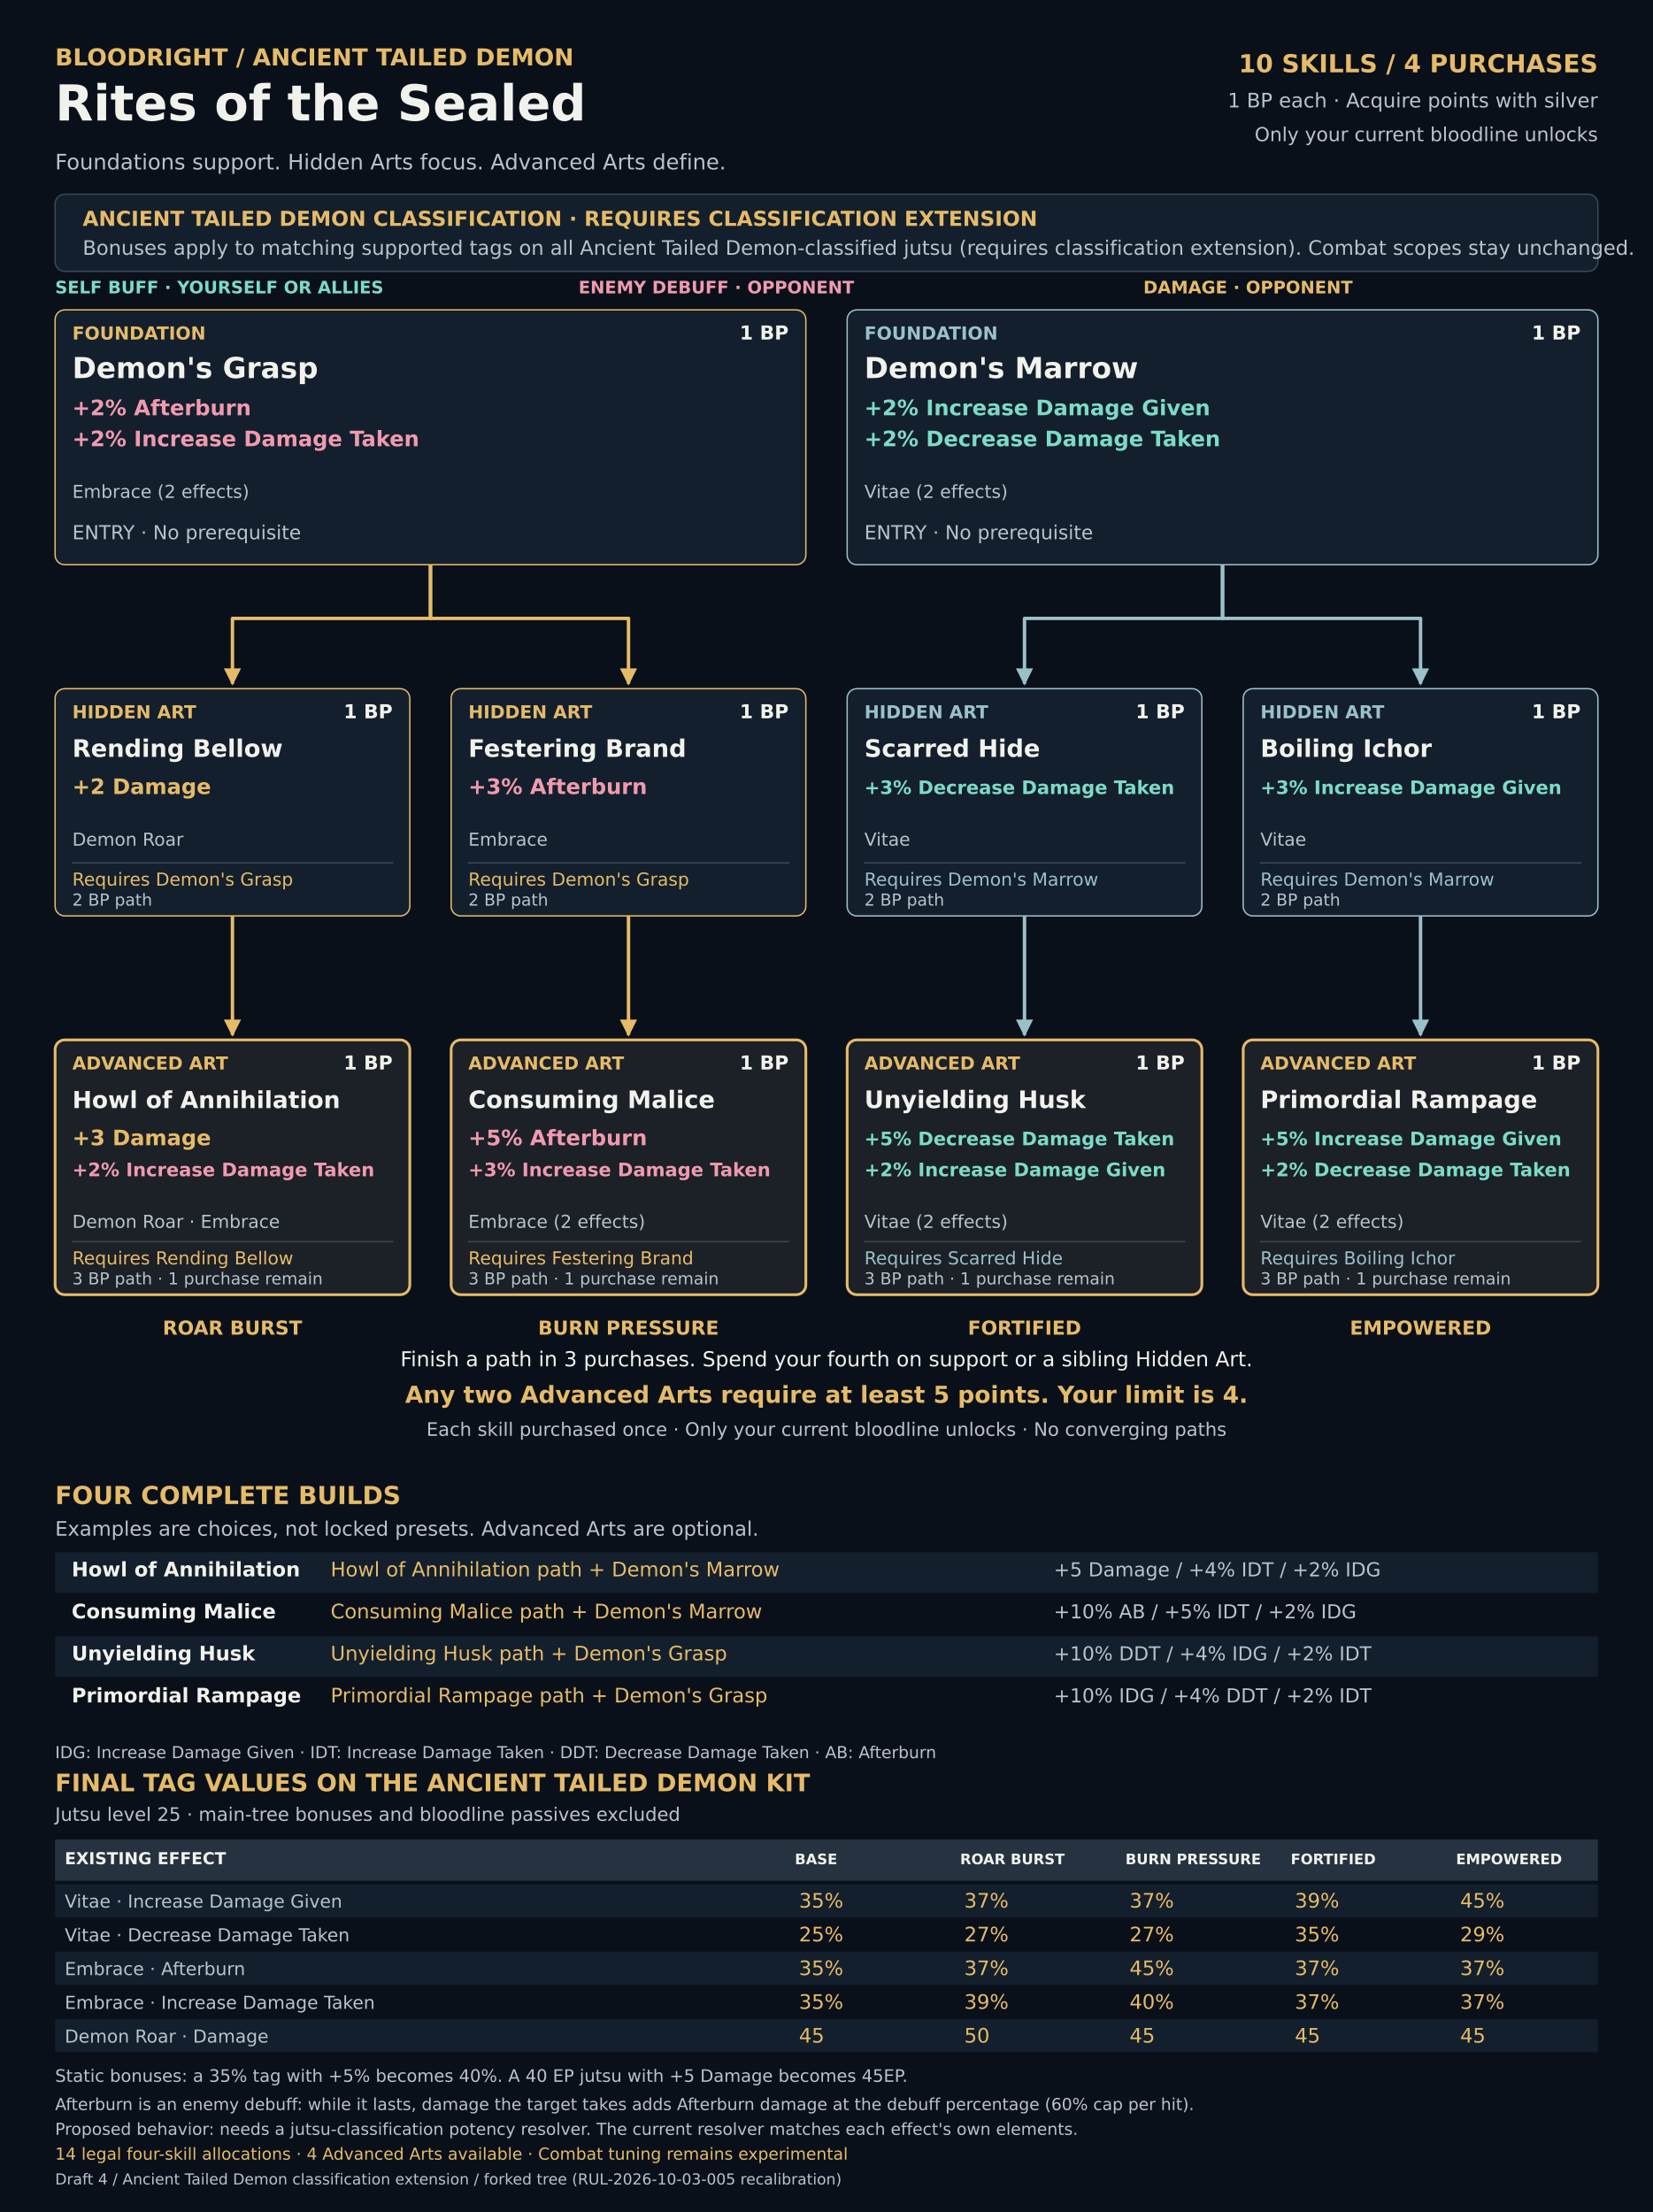
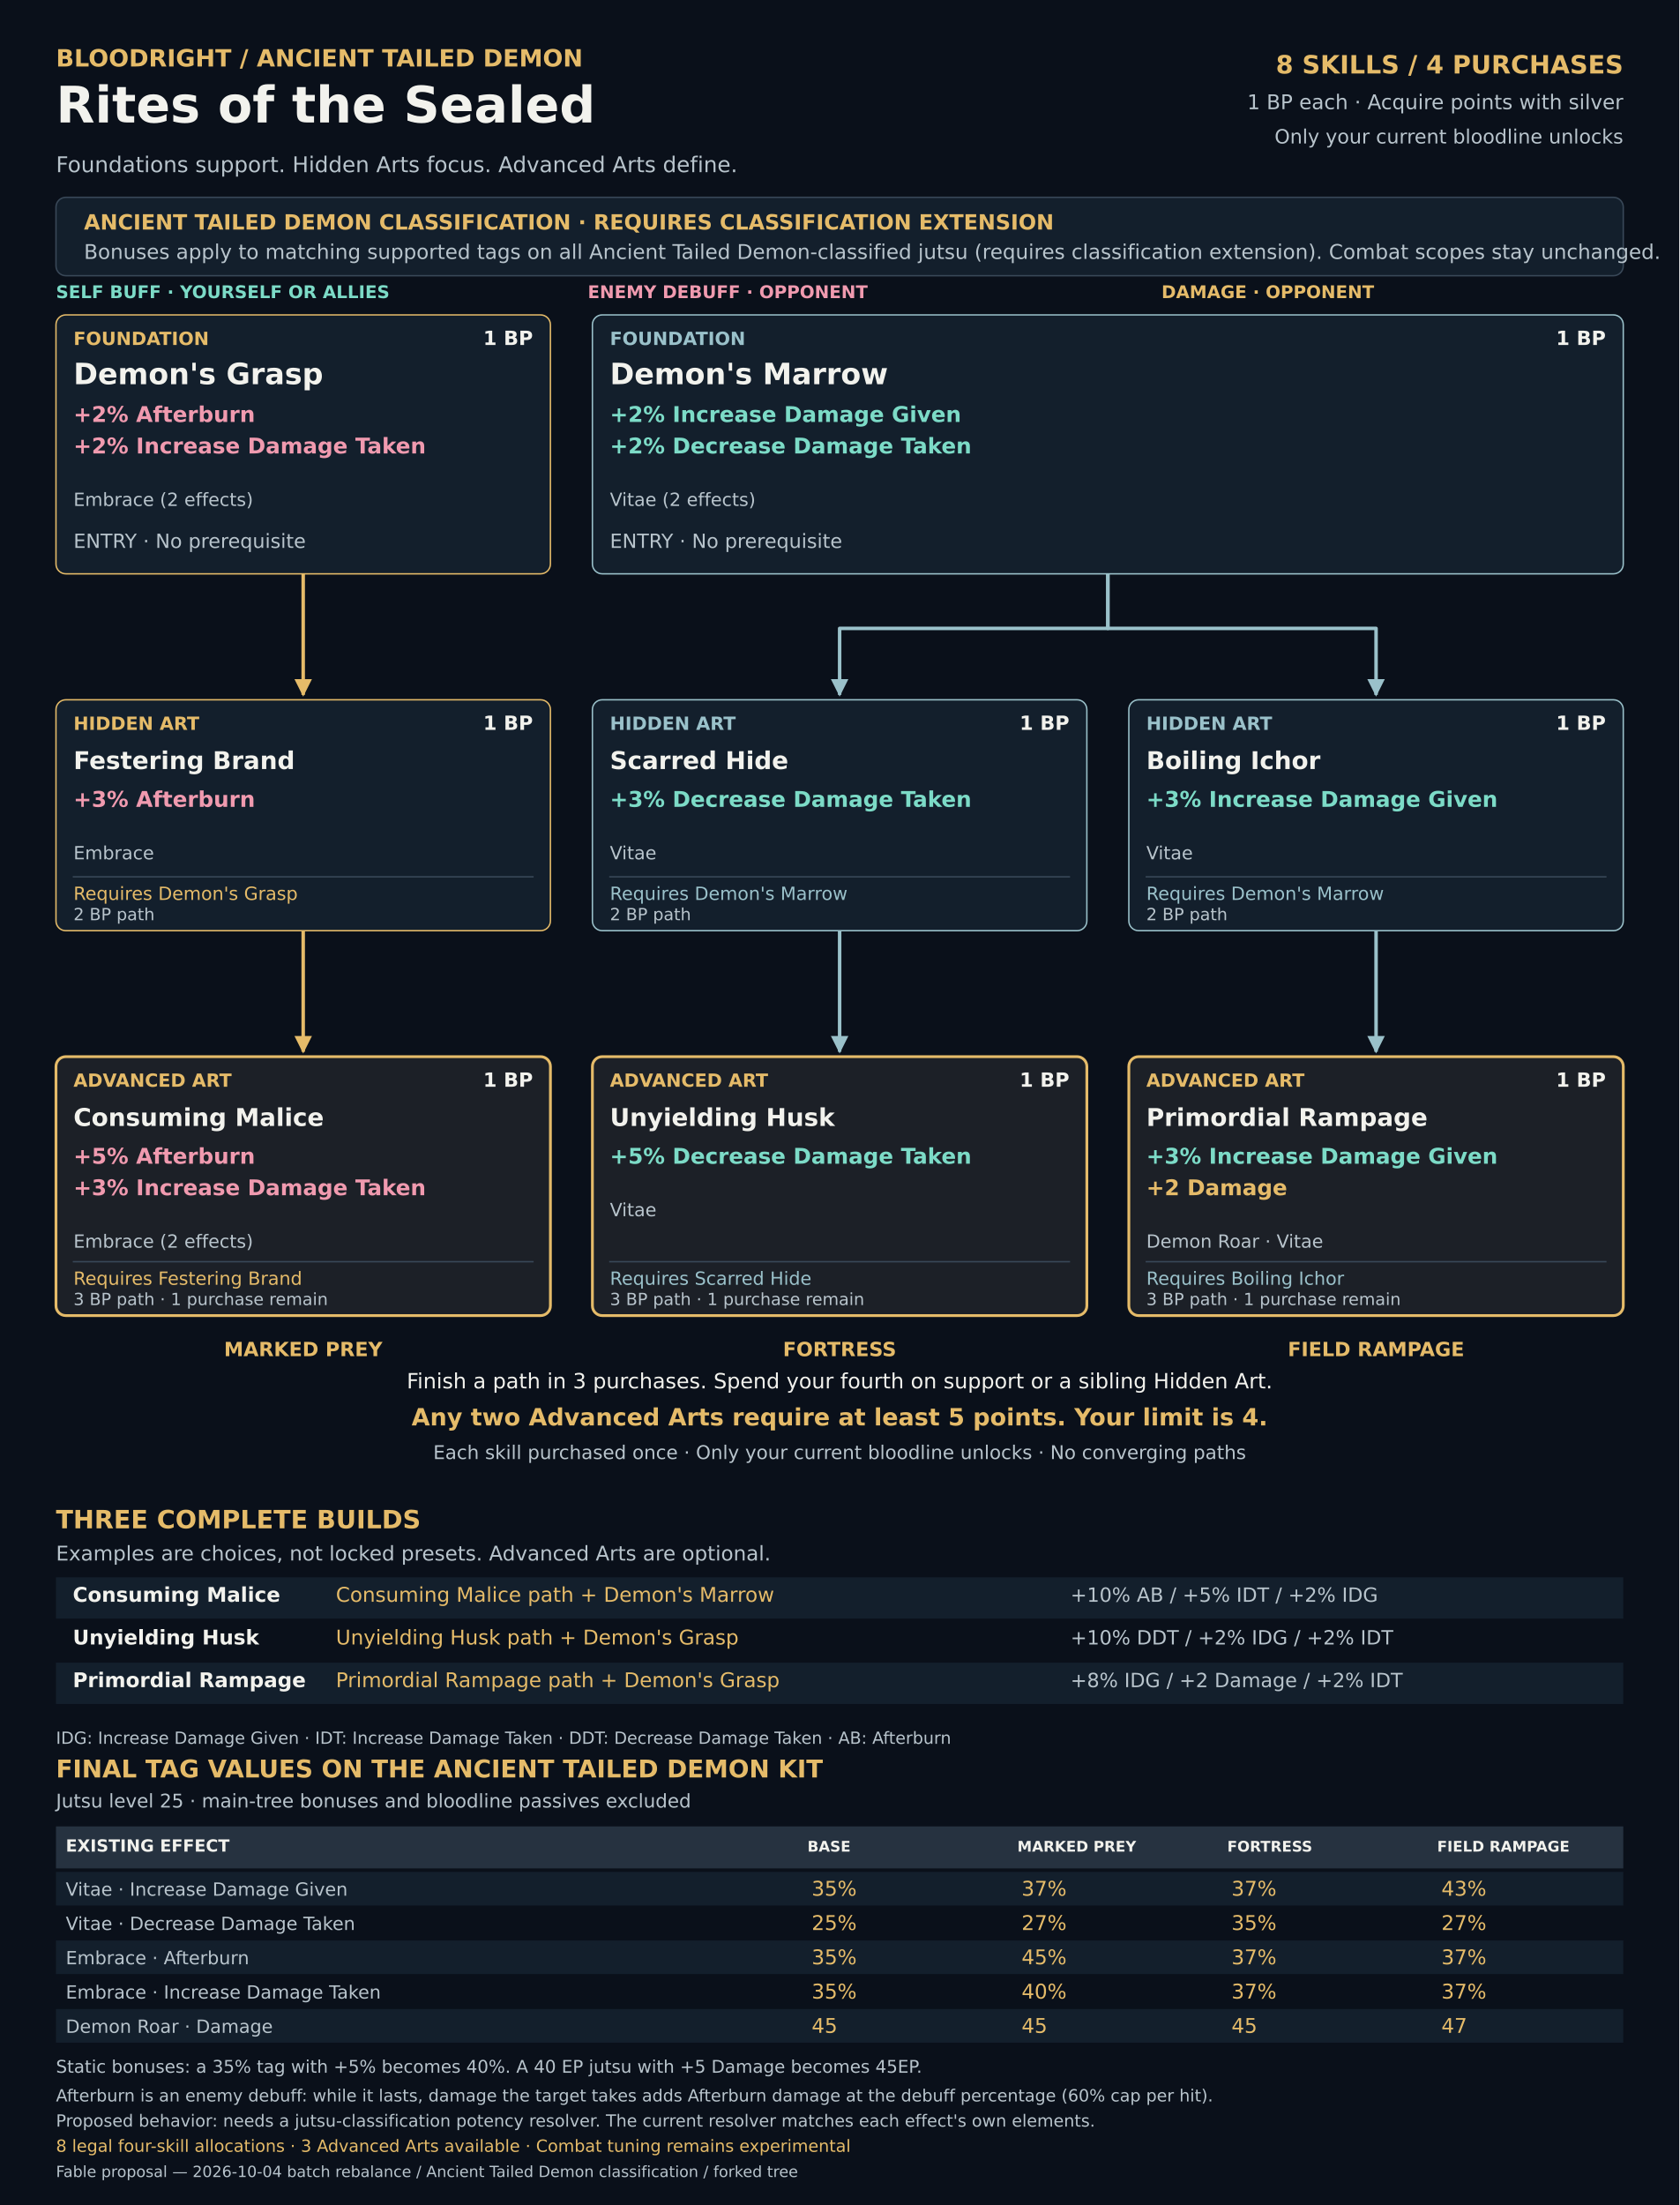
- <svg xmlns="http://www.w3.org/2000/svg" width="2400" height="3212" viewBox="0 0 2400 3212" role="img" aria-labelledby="title desc">
+ <svg xmlns="http://www.w3.org/2000/svg" width="2400" height="3151" viewBox="0 0 2400 3151" role="img" aria-labelledby="title desc">
  <defs>
    <marker id="arrow-0" viewBox="0 0 10 10" refX="9" refY="5" markerWidth="5" markerHeight="5" orient="auto">
      <path d="M0 0L10 5L0 10Z" fill="#e5bb69" />
    </marker>
    <marker id="arrow-1" viewBox="0 0 10 10" refX="9" refY="5" markerWidth="5" markerHeight="5" orient="auto">
      <path d="M0 0L10 5L0 10Z" fill="#9ac1ca" />
    </marker>
    <marker id="arrow-2" viewBox="0 0 10 10" refX="9" refY="5" markerWidth="5" markerHeight="5" orient="auto">
      <path d="M0 0L10 5L0 10Z" fill="#b8d98d" />
    </marker>
    <marker id="arrow-3" viewBox="0 0 10 10" refX="9" refY="5" markerWidth="5" markerHeight="5" orient="auto">
      <path d="M0 0L10 5L0 10Z" fill="#d9a6e0" />
    </marker>
  </defs>
  <g font-family="DejaVu Sans, sans-serif">
-     <rect x="0" y="0" width="2400" height="3212" rx="0" fill="#0a101a" />
+     <rect x="0" y="0" width="2400" height="3151" rx="0" fill="#0a101a" />
    <text x="80" y="95" font-size="34" font-weight="700" fill="#e5bb69" text-anchor="start">BLOODRIGHT / ANCIENT TAILED DEMON</text>
    <text x="80" y="175" font-size="72" font-weight="700" fill="#f2f2ed" text-anchor="start">Rites of the Sealed</text>
    <text x="80" y="246" font-size="31" font-weight="400" fill="#b8c4cc" text-anchor="start">Foundations support. Hidden Arts focus. Advanced Arts define.</text>
-     <text x="2320" y="105" font-size="36" font-weight="700" fill="#e5bb69" text-anchor="end">10 SKILLS  /  4 PURCHASES</text>
+     <text x="2320" y="105" font-size="36" font-weight="700" fill="#e5bb69" text-anchor="end">8 SKILLS  /  4 PURCHASES</text>
    <text x="2320" y="156" font-size="29" font-weight="400" fill="#b8c4cc" text-anchor="end">1 BP each · Acquire points with silver</text>
    <text x="2320" y="205" font-size="28" font-weight="400" fill="#b8c4cc" text-anchor="end">Only your current bloodline unlocks</text>
    <rect x="80" y="282" width="2240" height="112" rx="14" fill="#131f2c" stroke="#394858" stroke-width="2" />
    <text x="120" y="328" font-size="30" font-weight="700" fill="#e5bb69" text-anchor="start">ANCIENT TAILED DEMON CLASSIFICATION · REQUIRES CLASSIFICATION EXTENSION</text>
    <text x="120" y="370" font-size="29" font-weight="400" fill="#b8c4cc" text-anchor="start">Bonuses apply to matching supported tags on all Ancient Tailed Demon-classified jutsu (requires classification extension). Combat scopes stay unchanged.</text>
    <text x="80" y="426" font-size="25" font-weight="700" fill="#7cdbc7" text-anchor="start">SELF BUFF · YOURSELF OR ALLIES</text>
    <text x="840" y="426" font-size="25" font-weight="700" fill="#f09aaf" text-anchor="start">ENEMY DEBUFF · OPPONENT</text>
    <text x="1660" y="426" font-size="25" font-weight="700" fill="#e5bb69" text-anchor="start">DAMAGE · OPPONENT</text>
-     <path id="edge-02-03" data-from="02" data-to="03" d="M337.5 1330 V1503" fill="none" stroke="#e5bb69" stroke-width="5" stroke-linejoin="round" marker-end="url(#arrow-0)" />
-     <path id="edge-04-05" data-from="04" data-to="05" d="M912.5 1330 V1503" fill="none" stroke="#e5bb69" stroke-width="5" stroke-linejoin="round" marker-end="url(#arrow-0)" />
-     <path id="edge-01-02" data-from="01" data-to="02" d="M625 820 V898 H337.5 V993" fill="none" stroke="#e5bb69" stroke-width="5" stroke-linejoin="round" marker-end="url(#arrow-0)" />
-     <path id="edge-01-04" data-from="01" data-to="04" d="M625 820 V898 H912.5 V993" fill="none" stroke="#e5bb69" stroke-width="5" stroke-linejoin="round" marker-end="url(#arrow-0)" />
-     <path id="edge-07-08" data-from="07" data-to="08" d="M1487.5 1330 V1503" fill="none" stroke="#9ac1ca" stroke-width="5" stroke-linejoin="round" marker-end="url(#arrow-1)" />
-     <path id="edge-09-10" data-from="09" data-to="10" d="M2062.5 1330 V1503" fill="none" stroke="#9ac1ca" stroke-width="5" stroke-linejoin="round" marker-end="url(#arrow-1)" />
-     <path id="edge-06-07" data-from="06" data-to="07" d="M1775 820 V898 H1487.5 V993" fill="none" stroke="#9ac1ca" stroke-width="5" stroke-linejoin="round" marker-end="url(#arrow-1)" />
-     <path id="edge-06-09" data-from="06" data-to="09" d="M1775 820 V898 H2062.5 V993" fill="none" stroke="#9ac1ca" stroke-width="5" stroke-linejoin="round" marker-end="url(#arrow-1)" />
+     <path id="edge-04-05" data-from="04" data-to="05" d="M433.333 1330 V1503" fill="none" stroke="#e5bb69" stroke-width="5" stroke-linejoin="round" marker-end="url(#arrow-0)" />
+     <path id="edge-01-04" data-from="01" data-to="04" d="M433.333 820 V993" fill="none" stroke="#e5bb69" stroke-width="5" stroke-linejoin="round" marker-end="url(#arrow-0)" />
+     <path id="edge-07-08" data-from="07" data-to="08" d="M1200 1330 V1503" fill="none" stroke="#9ac1ca" stroke-width="5" stroke-linejoin="round" marker-end="url(#arrow-1)" />
+     <path id="edge-09-10" data-from="09" data-to="10" d="M1966.67 1330 V1503" fill="none" stroke="#9ac1ca" stroke-width="5" stroke-linejoin="round" marker-end="url(#arrow-1)" />
+     <path id="edge-06-07" data-from="06" data-to="07" d="M1583.33 820 V898 H1200 V993" fill="none" stroke="#9ac1ca" stroke-width="5" stroke-linejoin="round" marker-end="url(#arrow-1)" />
+     <path id="edge-06-09" data-from="06" data-to="09" d="M1583.33 820 V898 H1966.67 V993" fill="none" stroke="#9ac1ca" stroke-width="5" stroke-linejoin="round" marker-end="url(#arrow-1)" />
    <g id="node-01" data-cost="1" data-prerequisites="" data-potency-classification="Ancient Tailed Demon">
-       <rect x="80" y="450" width="1090" height="370" rx="14" fill="#131f2c" stroke="#e5bb69" stroke-width="2" />
+       <rect x="80" y="450" width="706.667" height="370" rx="14" fill="#131f2c" stroke="#e5bb69" stroke-width="2" />
      <text x="105.0" y="493" font-size="26" font-weight="700" fill="#e5bb69" text-anchor="start">FOUNDATION</text>
-       <text x="1145.0" y="493" font-size="28" font-weight="700" fill="#f2f2ed" text-anchor="end">1 BP</text>
+       <text x="761.667" y="493" font-size="28" font-weight="700" fill="#f2f2ed" text-anchor="end">1 BP</text>
      <text x="105.0" y="549" font-size="42" font-weight="700" fill="#f2f2ed" text-anchor="start">Demon's Grasp</text>
      <text x="105.0" y="603" font-size="31" font-weight="700" fill="#f09aaf" text-anchor="start">+2% Afterburn</text>
      <text x="105.0" y="648" font-size="31" font-weight="700" fill="#f09aaf" text-anchor="start">+2% Increase Damage Taken</text>
      <text x="105.0" y="723" font-size="26" font-weight="400" fill="#b8c4cc" text-anchor="start">Embrace (2 effects)</text>
      <text x="105.0" y="783" font-size="28" font-weight="400" fill="#b8c4cc" text-anchor="start">ENTRY · No prerequisite</text>
    </g>
    <g id="node-06" data-cost="1" data-prerequisites="" data-potency-classification="Ancient Tailed Demon">
-       <rect x="1230" y="450" width="1090" height="370" rx="14" fill="#131f2c" stroke="#9ac1ca" stroke-width="2" />
-       <text x="1255.0" y="493" font-size="26" font-weight="700" fill="#9ac1ca" text-anchor="start">FOUNDATION</text>
+       <rect x="846.667" y="450" width="1473.33" height="370" rx="14" fill="#131f2c" stroke="#9ac1ca" stroke-width="2" />
+       <text x="871.667" y="493" font-size="26" font-weight="700" fill="#9ac1ca" text-anchor="start">FOUNDATION</text>
      <text x="2295.0" y="493" font-size="28" font-weight="700" fill="#f2f2ed" text-anchor="end">1 BP</text>
-       <text x="1255.0" y="549" font-size="42" font-weight="700" fill="#f2f2ed" text-anchor="start">Demon's Marrow</text>
-       <text x="1255.0" y="603" font-size="31" font-weight="700" fill="#7cdbc7" text-anchor="start">+2% Increase Damage Given</text>
-       <text x="1255.0" y="648" font-size="31" font-weight="700" fill="#7cdbc7" text-anchor="start">+2% Decrease Damage Taken</text>
-       <text x="1255.0" y="723" font-size="26" font-weight="400" fill="#b8c4cc" text-anchor="start">Vitae (2 effects)</text>
-       <text x="1255.0" y="783" font-size="28" font-weight="400" fill="#b8c4cc" text-anchor="start">ENTRY · No prerequisite</text>
+       <text x="871.667" y="549" font-size="42" font-weight="700" fill="#f2f2ed" text-anchor="start">Demon's Marrow</text>
+       <text x="871.667" y="603" font-size="31" font-weight="700" fill="#7cdbc7" text-anchor="start">+2% Increase Damage Given</text>
+       <text x="871.667" y="648" font-size="31" font-weight="700" fill="#7cdbc7" text-anchor="start">+2% Decrease Damage Taken</text>
+       <text x="871.667" y="723" font-size="26" font-weight="400" fill="#b8c4cc" text-anchor="start">Vitae (2 effects)</text>
+       <text x="871.667" y="783" font-size="28" font-weight="400" fill="#b8c4cc" text-anchor="start">ENTRY · No prerequisite</text>
    </g>
-     <g id="node-02" data-cost="1" data-prerequisites="01" data-potency-classification="Ancient Tailed Demon">
-       <rect x="80" y="1000" width="515" height="330" rx="14" fill="#131f2c" stroke="#e5bb69" stroke-width="2" />
+     <g id="node-04" data-cost="1" data-prerequisites="01" data-potency-classification="Ancient Tailed Demon">
+       <rect x="80" y="1000" width="706.667" height="330" rx="14" fill="#131f2c" stroke="#e5bb69" stroke-width="2" />
      <text x="105.0" y="1043" font-size="26" font-weight="700" fill="#e5bb69" text-anchor="start">HIDDEN ART</text>
-       <text x="570.0" y="1043" font-size="28" font-weight="700" fill="#f2f2ed" text-anchor="end">1 BP</text>
-       <text x="105.0" y="1099" font-size="35" font-weight="700" fill="#f2f2ed" text-anchor="start">Rending Bellow</text>
-       <text x="105.0" y="1153" font-size="31" font-weight="700" fill="#e5bb69" text-anchor="start">+2 Damage</text>
-       <text x="105.0" y="1228" font-size="26" font-weight="400" fill="#b8c4cc" text-anchor="start">Demon Roar</text>
-       <path d="M104 1253 L571 1253" fill="none" stroke="#394858" stroke-width="2" />
+       <text x="761.667" y="1043" font-size="28" font-weight="700" fill="#f2f2ed" text-anchor="end">1 BP</text>
+       <text x="105.0" y="1099" font-size="35" font-weight="700" fill="#f2f2ed" text-anchor="start">Festering Brand</text>
+       <text x="105.0" y="1153" font-size="31" font-weight="700" fill="#f09aaf" text-anchor="start">+3% Afterburn</text>
+       <text x="105.0" y="1228" font-size="26" font-weight="400" fill="#b8c4cc" text-anchor="start">Embrace</text>
+       <path d="M104 1253 L762.667 1253" fill="none" stroke="#394858" stroke-width="2" />
      <text x="105.0" y="1286" font-size="26" font-weight="400" fill="#e5bb69" text-anchor="start">Requires Demon's Grasp</text>
      <text x="105.0" y="1315" font-size="24" font-weight="400" fill="#b8c4cc" text-anchor="start">2 BP path</text>
    </g>
-     <g id="node-04" data-cost="1" data-prerequisites="01" data-potency-classification="Ancient Tailed Demon">
-       <rect x="655" y="1000" width="515" height="330" rx="14" fill="#131f2c" stroke="#e5bb69" stroke-width="2" />
-       <text x="680.0" y="1043" font-size="26" font-weight="700" fill="#e5bb69" text-anchor="start">HIDDEN ART</text>
-       <text x="1145.0" y="1043" font-size="28" font-weight="700" fill="#f2f2ed" text-anchor="end">1 BP</text>
-       <text x="680.0" y="1099" font-size="35" font-weight="700" fill="#f2f2ed" text-anchor="start">Festering Brand</text>
-       <text x="680.0" y="1153" font-size="31" font-weight="700" fill="#f09aaf" text-anchor="start">+3% Afterburn</text>
-       <text x="680.0" y="1228" font-size="26" font-weight="400" fill="#b8c4cc" text-anchor="start">Embrace</text>
-       <path d="M679 1253 L1146 1253" fill="none" stroke="#394858" stroke-width="2" />
-       <text x="680.0" y="1286" font-size="26" font-weight="400" fill="#e5bb69" text-anchor="start">Requires Demon's Grasp</text>
-       <text x="680.0" y="1315" font-size="24" font-weight="400" fill="#b8c4cc" text-anchor="start">2 BP path</text>
-     </g>
    <g id="node-07" data-cost="1" data-prerequisites="06" data-potency-classification="Ancient Tailed Demon">
-       <rect x="1230" y="1000" width="515" height="330" rx="14" fill="#131f2c" stroke="#9ac1ca" stroke-width="2" />
-       <text x="1255.0" y="1043" font-size="26" font-weight="700" fill="#9ac1ca" text-anchor="start">HIDDEN ART</text>
-       <text x="1720.0" y="1043" font-size="28" font-weight="700" fill="#f2f2ed" text-anchor="end">1 BP</text>
-       <text x="1255.0" y="1099" font-size="35" font-weight="700" fill="#f2f2ed" text-anchor="start">Scarred Hide</text>
-       <text x="1255.0" y="1153" font-size="27" font-weight="700" fill="#7cdbc7" text-anchor="start">+3% Decrease Damage Taken</text>
-       <text x="1255.0" y="1228" font-size="26" font-weight="400" fill="#b8c4cc" text-anchor="start">Vitae</text>
-       <path d="M1254 1253 L1721 1253" fill="none" stroke="#394858" stroke-width="2" />
-       <text x="1255.0" y="1286" font-size="26" font-weight="400" fill="#9ac1ca" text-anchor="start">Requires Demon's Marrow</text>
-       <text x="1255.0" y="1315" font-size="24" font-weight="400" fill="#b8c4cc" text-anchor="start">2 BP path</text>
+       <rect x="846.667" y="1000" width="706.667" height="330" rx="14" fill="#131f2c" stroke="#9ac1ca" stroke-width="2" />
+       <text x="871.667" y="1043" font-size="26" font-weight="700" fill="#9ac1ca" text-anchor="start">HIDDEN ART</text>
+       <text x="1528.333" y="1043" font-size="28" font-weight="700" fill="#f2f2ed" text-anchor="end">1 BP</text>
+       <text x="871.667" y="1099" font-size="35" font-weight="700" fill="#f2f2ed" text-anchor="start">Scarred Hide</text>
+       <text x="871.667" y="1153" font-size="31" font-weight="700" fill="#7cdbc7" text-anchor="start">+3% Decrease Damage Taken</text>
+       <text x="871.667" y="1228" font-size="26" font-weight="400" fill="#b8c4cc" text-anchor="start">Vitae</text>
+       <path d="M870.667 1253 L1529.33 1253" fill="none" stroke="#394858" stroke-width="2" />
+       <text x="871.667" y="1286" font-size="26" font-weight="400" fill="#9ac1ca" text-anchor="start">Requires Demon's Marrow</text>
+       <text x="871.667" y="1315" font-size="24" font-weight="400" fill="#b8c4cc" text-anchor="start">2 BP path</text>
    </g>
    <g id="node-09" data-cost="1" data-prerequisites="06" data-potency-classification="Ancient Tailed Demon">
-       <rect x="1805" y="1000" width="515" height="330" rx="14" fill="#131f2c" stroke="#9ac1ca" stroke-width="2" />
-       <text x="1830.0" y="1043" font-size="26" font-weight="700" fill="#9ac1ca" text-anchor="start">HIDDEN ART</text>
+       <rect x="1613.33" y="1000" width="706.667" height="330" rx="14" fill="#131f2c" stroke="#9ac1ca" stroke-width="2" />
+       <text x="1638.333" y="1043" font-size="26" font-weight="700" fill="#9ac1ca" text-anchor="start">HIDDEN ART</text>
      <text x="2295.0" y="1043" font-size="28" font-weight="700" fill="#f2f2ed" text-anchor="end">1 BP</text>
-       <text x="1830.0" y="1099" font-size="35" font-weight="700" fill="#f2f2ed" text-anchor="start">Boiling Ichor</text>
-       <text x="1830.0" y="1153" font-size="27" font-weight="700" fill="#7cdbc7" text-anchor="start">+3% Increase Damage Given</text>
-       <text x="1830.0" y="1228" font-size="26" font-weight="400" fill="#b8c4cc" text-anchor="start">Vitae</text>
-       <path d="M1829 1253 L2296 1253" fill="none" stroke="#394858" stroke-width="2" />
-       <text x="1830.0" y="1286" font-size="26" font-weight="400" fill="#9ac1ca" text-anchor="start">Requires Demon's Marrow</text>
-       <text x="1830.0" y="1315" font-size="24" font-weight="400" fill="#b8c4cc" text-anchor="start">2 BP path</text>
+       <text x="1638.333" y="1099" font-size="35" font-weight="700" fill="#f2f2ed" text-anchor="start">Boiling Ichor</text>
+       <text x="1638.333" y="1153" font-size="31" font-weight="700" fill="#7cdbc7" text-anchor="start">+3% Increase Damage Given</text>
+       <text x="1638.333" y="1228" font-size="26" font-weight="400" fill="#b8c4cc" text-anchor="start">Vitae</text>
+       <path d="M1637.33 1253 L2296 1253" fill="none" stroke="#394858" stroke-width="2" />
+       <text x="1638.333" y="1286" font-size="26" font-weight="400" fill="#9ac1ca" text-anchor="start">Requires Demon's Marrow</text>
+       <text x="1638.333" y="1315" font-size="24" font-weight="400" fill="#b8c4cc" text-anchor="start">2 BP path</text>
    </g>
-     <g id="node-03" data-cost="1" data-prerequisites="02" data-potency-classification="Ancient Tailed Demon">
-       <rect x="80" y="1510" width="515" height="370" rx="14" fill="#1c2027" stroke="#e5bb69" stroke-width="4" />
+     <g id="node-05" data-cost="1" data-prerequisites="04" data-potency-classification="Ancient Tailed Demon">
+       <rect x="80" y="1510" width="706.667" height="370" rx="14" fill="#1c2027" stroke="#e5bb69" stroke-width="4" />
      <text x="105.0" y="1553" font-size="26" font-weight="700" fill="#e5bb69" text-anchor="start">ADVANCED ART</text>
-       <text x="570.0" y="1553" font-size="28" font-weight="700" fill="#f2f2ed" text-anchor="end">1 BP</text>
-       <text x="105.0" y="1609" font-size="34" font-weight="700" fill="#f2f2ed" text-anchor="start">Howl of Annihilation</text>
-       <text x="105.0" y="1663" font-size="31" font-weight="700" fill="#e5bb69" text-anchor="start">+3 Damage</text>
-       <text x="105.0" y="1708" font-size="27" font-weight="700" fill="#f09aaf" text-anchor="start">+2% Increase Damage Taken</text>
-       <text x="105.0" y="1783" font-size="26" font-weight="400" fill="#b8c4cc" text-anchor="start">Demon Roar · Embrace</text>
-       <path d="M104 1803 L571 1803" fill="none" stroke="#394858" stroke-width="2" />
-       <text x="105.0" y="1836" font-size="26" font-weight="400" fill="#e5bb69" text-anchor="start">Requires Rending Bellow</text>
+       <text x="761.667" y="1553" font-size="28" font-weight="700" fill="#f2f2ed" text-anchor="end">1 BP</text>
+       <text x="105.0" y="1609" font-size="35" font-weight="700" fill="#f2f2ed" text-anchor="start">Consuming Malice</text>
+       <text x="105.0" y="1663" font-size="31" font-weight="700" fill="#f09aaf" text-anchor="start">+5% Afterburn</text>
+       <text x="105.0" y="1708" font-size="31" font-weight="700" fill="#f09aaf" text-anchor="start">+3% Increase Damage Taken</text>
+       <text x="105.0" y="1783" font-size="26" font-weight="400" fill="#b8c4cc" text-anchor="start">Embrace (2 effects)</text>
+       <path d="M104 1803 L762.667 1803" fill="none" stroke="#394858" stroke-width="2" />
+       <text x="105.0" y="1836" font-size="26" font-weight="400" fill="#e5bb69" text-anchor="start">Requires Festering Brand</text>
      <text x="105.0" y="1865" font-size="24" font-weight="400" fill="#b8c4cc" text-anchor="start">3 BP path · 1 purchase remain</text>
    </g>
-     <g id="node-05" data-cost="1" data-prerequisites="04" data-potency-classification="Ancient Tailed Demon">
-       <rect x="655" y="1510" width="515" height="370" rx="14" fill="#1c2027" stroke="#e5bb69" stroke-width="4" />
-       <text x="680.0" y="1553" font-size="26" font-weight="700" fill="#e5bb69" text-anchor="start">ADVANCED ART</text>
-       <text x="1145.0" y="1553" font-size="28" font-weight="700" fill="#f2f2ed" text-anchor="end">1 BP</text>
-       <text x="680.0" y="1609" font-size="35" font-weight="700" fill="#f2f2ed" text-anchor="start">Consuming Malice</text>
-       <text x="680.0" y="1663" font-size="31" font-weight="700" fill="#f09aaf" text-anchor="start">+5% Afterburn</text>
-       <text x="680.0" y="1708" font-size="27" font-weight="700" fill="#f09aaf" text-anchor="start">+3% Increase Damage Taken</text>
-       <text x="680.0" y="1783" font-size="26" font-weight="400" fill="#b8c4cc" text-anchor="start">Embrace (2 effects)</text>
-       <path d="M679 1803 L1146 1803" fill="none" stroke="#394858" stroke-width="2" />
-       <text x="680.0" y="1836" font-size="26" font-weight="400" fill="#e5bb69" text-anchor="start">Requires Festering Brand</text>
-       <text x="680.0" y="1865" font-size="24" font-weight="400" fill="#b8c4cc" text-anchor="start">3 BP path · 1 purchase remain</text>
-     </g>
    <g id="node-08" data-cost="1" data-prerequisites="07" data-potency-classification="Ancient Tailed Demon">
-       <rect x="1230" y="1510" width="515" height="370" rx="14" fill="#1c2027" stroke="#e5bb69" stroke-width="4" />
-       <text x="1255.0" y="1553" font-size="26" font-weight="700" fill="#e5bb69" text-anchor="start">ADVANCED ART</text>
-       <text x="1720.0" y="1553" font-size="28" font-weight="700" fill="#f2f2ed" text-anchor="end">1 BP</text>
-       <text x="1255.0" y="1609" font-size="35" font-weight="700" fill="#f2f2ed" text-anchor="start">Unyielding Husk</text>
-       <text x="1255.0" y="1663" font-size="27" font-weight="700" fill="#7cdbc7" text-anchor="start">+5% Decrease Damage Taken</text>
-       <text x="1255.0" y="1708" font-size="27" font-weight="700" fill="#7cdbc7" text-anchor="start">+2% Increase Damage Given</text>
-       <text x="1255.0" y="1783" font-size="26" font-weight="400" fill="#b8c4cc" text-anchor="start">Vitae (2 effects)</text>
-       <path d="M1254 1803 L1721 1803" fill="none" stroke="#394858" stroke-width="2" />
-       <text x="1255.0" y="1836" font-size="26" font-weight="400" fill="#9ac1ca" text-anchor="start">Requires Scarred Hide</text>
-       <text x="1255.0" y="1865" font-size="24" font-weight="400" fill="#b8c4cc" text-anchor="start">3 BP path · 1 purchase remain</text>
+       <rect x="846.667" y="1510" width="706.667" height="370" rx="14" fill="#1c2027" stroke="#e5bb69" stroke-width="4" />
+       <text x="871.667" y="1553" font-size="26" font-weight="700" fill="#e5bb69" text-anchor="start">ADVANCED ART</text>
+       <text x="1528.333" y="1553" font-size="28" font-weight="700" fill="#f2f2ed" text-anchor="end">1 BP</text>
+       <text x="871.667" y="1609" font-size="35" font-weight="700" fill="#f2f2ed" text-anchor="start">Unyielding Husk</text>
+       <text x="871.667" y="1663" font-size="31" font-weight="700" fill="#7cdbc7" text-anchor="start">+5% Decrease Damage Taken</text>
+       <text x="871.667" y="1738" font-size="26" font-weight="400" fill="#b8c4cc" text-anchor="start">Vitae</text>
+       <path d="M870.667 1803 L1529.33 1803" fill="none" stroke="#394858" stroke-width="2" />
+       <text x="871.667" y="1836" font-size="26" font-weight="400" fill="#9ac1ca" text-anchor="start">Requires Scarred Hide</text>
+       <text x="871.667" y="1865" font-size="24" font-weight="400" fill="#b8c4cc" text-anchor="start">3 BP path · 1 purchase remain</text>
    </g>
    <g id="node-10" data-cost="1" data-prerequisites="09" data-potency-classification="Ancient Tailed Demon">
-       <rect x="1805" y="1510" width="515" height="370" rx="14" fill="#1c2027" stroke="#e5bb69" stroke-width="4" />
-       <text x="1830.0" y="1553" font-size="26" font-weight="700" fill="#e5bb69" text-anchor="start">ADVANCED ART</text>
+       <rect x="1613.33" y="1510" width="706.667" height="370" rx="14" fill="#1c2027" stroke="#e5bb69" stroke-width="4" />
+       <text x="1638.333" y="1553" font-size="26" font-weight="700" fill="#e5bb69" text-anchor="start">ADVANCED ART</text>
      <text x="2295.0" y="1553" font-size="28" font-weight="700" fill="#f2f2ed" text-anchor="end">1 BP</text>
-       <text x="1830.0" y="1609" font-size="35" font-weight="700" fill="#f2f2ed" text-anchor="start">Primordial Rampage</text>
-       <text x="1830.0" y="1663" font-size="27" font-weight="700" fill="#7cdbc7" text-anchor="start">+5% Increase Damage Given</text>
-       <text x="1830.0" y="1708" font-size="27" font-weight="700" fill="#7cdbc7" text-anchor="start">+2% Decrease Damage Taken</text>
-       <text x="1830.0" y="1783" font-size="26" font-weight="400" fill="#b8c4cc" text-anchor="start">Vitae (2 effects)</text>
-       <path d="M1829 1803 L2296 1803" fill="none" stroke="#394858" stroke-width="2" />
-       <text x="1830.0" y="1836" font-size="26" font-weight="400" fill="#9ac1ca" text-anchor="start">Requires Boiling Ichor</text>
-       <text x="1830.0" y="1865" font-size="24" font-weight="400" fill="#b8c4cc" text-anchor="start">3 BP path · 1 purchase remain</text>
+       <text x="1638.333" y="1609" font-size="35" font-weight="700" fill="#f2f2ed" text-anchor="start">Primordial Rampage</text>
+       <text x="1638.333" y="1663" font-size="31" font-weight="700" fill="#7cdbc7" text-anchor="start">+3% Increase Damage Given</text>
+       <text x="1638.333" y="1708" font-size="31" font-weight="700" fill="#e5bb69" text-anchor="start">+2 Damage</text>
+       <text x="1638.333" y="1783" font-size="26" font-weight="400" fill="#b8c4cc" text-anchor="start">Demon Roar · Vitae</text>
+       <path d="M1637.33 1803 L2296 1803" fill="none" stroke="#394858" stroke-width="2" />
+       <text x="1638.333" y="1836" font-size="26" font-weight="400" fill="#9ac1ca" text-anchor="start">Requires Boiling Ichor</text>
+       <text x="1638.333" y="1865" font-size="24" font-weight="400" fill="#b8c4cc" text-anchor="start">3 BP path · 1 purchase remain</text>
    </g>
-     <text x="337.5" y="1938" font-size="28" font-weight="700" fill="#e5bb69" text-anchor="middle">ROAR BURST</text>
-     <text x="912.5" y="1938" font-size="28" font-weight="700" fill="#e5bb69" text-anchor="middle">BURN PRESSURE</text>
-     <text x="1487.5" y="1938" font-size="28" font-weight="700" fill="#e5bb69" text-anchor="middle">FORTIFIED</text>
-     <text x="2062.5" y="1938" font-size="28" font-weight="700" fill="#e5bb69" text-anchor="middle">EMPOWERED</text>
+     <text x="433.333" y="1938" font-size="28" font-weight="700" fill="#e5bb69" text-anchor="middle">MARKED PREY</text>
+     <text x="1200.0" y="1938" font-size="28" font-weight="700" fill="#e5bb69" text-anchor="middle">FORTRESS</text>
+     <text x="1966.667" y="1938" font-size="28" font-weight="700" fill="#e5bb69" text-anchor="middle">FIELD RAMPAGE</text>
    <text x="1200.0" y="1984" font-size="30" font-weight="400" fill="#f2f2ed" text-anchor="middle">Finish a path in 3 purchases. Spend your fourth on support or a sibling Hidden Art.</text>
    <text x="1200.0" y="2037" font-size="34" font-weight="700" fill="#e5bb69" text-anchor="middle">Any two Advanced Arts require at least 5 points. Your limit is 4.</text>
    <text x="1200.0" y="2085" font-size="27" font-weight="400" fill="#b8c4cc" text-anchor="middle">Each skill purchased once · Only your current bloodline unlocks · No converging paths</text>
-     <text x="80" y="2184" font-size="36" font-weight="700" fill="#e5bb69" text-anchor="start">FOUR COMPLETE BUILDS</text>
+     <text x="80" y="2184" font-size="36" font-weight="700" fill="#e5bb69" text-anchor="start">THREE COMPLETE BUILDS</text>
    <text x="80" y="2230" font-size="29" font-weight="400" fill="#b8c4cc" text-anchor="start">Examples are choices, not locked presets. Advanced Arts are optional.</text>
    <rect x="80" y="2254" width="2240" height="59" rx="0" fill="#131f2c" />
-     <text x="104" y="2289" font-size="29" font-weight="700" fill="#f2f2ed" text-anchor="start">Howl of Annihilation</text>
-     <text x="480" y="2289" font-size="29" font-weight="400" fill="#e5bb69" text-anchor="start">Howl of Annihilation path + Demon's Marrow</text>
-     <text x="1530" y="2289" font-size="28" font-weight="400" fill="#b8c4cc" text-anchor="start">+5 Damage / +4% IDT / +2% IDG</text>
+     <text x="104" y="2289" font-size="29" font-weight="700" fill="#f2f2ed" text-anchor="start">Consuming Malice</text>
+     <text x="480" y="2289" font-size="29" font-weight="400" fill="#e5bb69" text-anchor="start">Consuming Malice path + Demon's Marrow</text>
+     <text x="1530" y="2289" font-size="28" font-weight="400" fill="#b8c4cc" text-anchor="start">+10% AB / +5% IDT / +2% IDG</text>
    <rect x="80" y="2315" width="2240" height="59" rx="0" fill="#0a101a" />
-     <text x="104" y="2350" font-size="29" font-weight="700" fill="#f2f2ed" text-anchor="start">Consuming Malice</text>
-     <text x="480" y="2350" font-size="29" font-weight="400" fill="#e5bb69" text-anchor="start">Consuming Malice path + Demon's Marrow</text>
-     <text x="1530" y="2350" font-size="28" font-weight="400" fill="#b8c4cc" text-anchor="start">+10% AB / +5% IDT / +2% IDG</text>
+     <text x="104" y="2350" font-size="29" font-weight="700" fill="#f2f2ed" text-anchor="start">Unyielding Husk</text>
+     <text x="480" y="2350" font-size="29" font-weight="400" fill="#e5bb69" text-anchor="start">Unyielding Husk path + Demon's Grasp</text>
+     <text x="1530" y="2350" font-size="28" font-weight="400" fill="#b8c4cc" text-anchor="start">+10% DDT / +2% IDG / +2% IDT</text>
    <rect x="80" y="2376" width="2240" height="59" rx="0" fill="#131f2c" />
-     <text x="104" y="2411" font-size="29" font-weight="700" fill="#f2f2ed" text-anchor="start">Unyielding Husk</text>
-     <text x="480" y="2411" font-size="29" font-weight="400" fill="#e5bb69" text-anchor="start">Unyielding Husk path + Demon's Grasp</text>
-     <text x="1530" y="2411" font-size="28" font-weight="400" fill="#b8c4cc" text-anchor="start">+10% DDT / +4% IDG / +2% IDT</text>
-     <rect x="80" y="2437" width="2240" height="59" rx="0" fill="#0a101a" />
-     <text x="104" y="2472" font-size="29" font-weight="700" fill="#f2f2ed" text-anchor="start">Primordial Rampage</text>
-     <text x="480" y="2472" font-size="29" font-weight="400" fill="#e5bb69" text-anchor="start">Primordial Rampage path + Demon's Grasp</text>
-     <text x="1530" y="2472" font-size="28" font-weight="400" fill="#b8c4cc" text-anchor="start">+10% IDG / +4% DDT / +2% IDT</text>
-     <text x="80" y="2553" font-size="24" font-weight="400" fill="#b8c4cc" text-anchor="start">IDG: Increase Damage Given · IDT: Increase Damage Taken · DDT: Decrease Damage Taken · AB: Afterburn</text>
-     <text x="80" y="2601" font-size="35" font-weight="700" fill="#e5bb69" text-anchor="start">FINAL TAG VALUES ON THE ANCIENT TAILED DEMON KIT</text>
-     <text x="80" y="2644" font-size="27" font-weight="400" fill="#b8c4cc" text-anchor="start">Jutsu level 25 · main-tree bonuses and bloodline passives excluded</text>
-     <rect x="80" y="2671" width="2240" height="60" rx="0" fill="#263240" />
-     <text x="94" y="2707" font-size="24" font-weight="700" fill="#f2f2ed" text-anchor="start">EXISTING EFFECT</text>
-     <text x="1154.0" y="2707" font-size="21" font-weight="700" fill="#f2f2ed" text-anchor="start">BASE</text>
-     <text x="1394.0" y="2707" font-size="21" font-weight="700" fill="#f2f2ed" text-anchor="start">ROAR BURST</text>
-     <text x="1634.0" y="2707" font-size="21" font-weight="700" fill="#f2f2ed" text-anchor="start">BURN PRESSURE</text>
-     <text x="1874.0" y="2707" font-size="21" font-weight="700" fill="#f2f2ed" text-anchor="start">FORTIFIED</text>
-     <text x="2114.0" y="2707" font-size="21" font-weight="700" fill="#f2f2ed" text-anchor="start">EMPOWERED</text>
-     <rect x="80" y="2736" width="2240" height="48" rx="0" fill="#131f2c" />
-     <text x="94" y="2770" font-size="26" font-weight="400" fill="#b8c4cc" text-anchor="start">Vitae · Increase Damage Given</text>
-     <text x="1160.0" y="2770" font-size="29" font-weight="400" fill="#e5bb69" text-anchor="start">35%</text>
-     <text x="1400.0" y="2770" font-size="29" font-weight="400" fill="#e5bb69" text-anchor="start">37%</text>
-     <text x="1640.0" y="2770" font-size="29" font-weight="400" fill="#e5bb69" text-anchor="start">37%</text>
-     <text x="1880.0" y="2770" font-size="29" font-weight="400" fill="#e5bb69" text-anchor="start">39%</text>
-     <text x="2120.0" y="2770" font-size="29" font-weight="400" fill="#e5bb69" text-anchor="start">45%</text>
-     <text x="94" y="2819" font-size="26" font-weight="400" fill="#b8c4cc" text-anchor="start">Vitae · Decrease Damage Taken</text>
-     <text x="1160.0" y="2819" font-size="29" font-weight="400" fill="#e5bb69" text-anchor="start">25%</text>
-     <text x="1400.0" y="2819" font-size="29" font-weight="400" fill="#e5bb69" text-anchor="start">27%</text>
-     <text x="1640.0" y="2819" font-size="29" font-weight="400" fill="#e5bb69" text-anchor="start">27%</text>
-     <text x="1880.0" y="2819" font-size="29" font-weight="400" fill="#e5bb69" text-anchor="start">35%</text>
-     <text x="2120.0" y="2819" font-size="29" font-weight="400" fill="#e5bb69" text-anchor="start">29%</text>
-     <rect x="80" y="2834" width="2240" height="48" rx="0" fill="#131f2c" />
-     <text x="94" y="2868" font-size="26" font-weight="400" fill="#b8c4cc" text-anchor="start">Embrace · Afterburn</text>
-     <text x="1160.0" y="2868" font-size="29" font-weight="400" fill="#e5bb69" text-anchor="start">35%</text>
-     <text x="1400.0" y="2868" font-size="29" font-weight="400" fill="#e5bb69" text-anchor="start">37%</text>
-     <text x="1640.0" y="2868" font-size="29" font-weight="400" fill="#e5bb69" text-anchor="start">45%</text>
-     <text x="1880.0" y="2868" font-size="29" font-weight="400" fill="#e5bb69" text-anchor="start">37%</text>
-     <text x="2120.0" y="2868" font-size="29" font-weight="400" fill="#e5bb69" text-anchor="start">37%</text>
-     <text x="94" y="2917" font-size="26" font-weight="400" fill="#b8c4cc" text-anchor="start">Embrace · Increase Damage Taken</text>
-     <text x="1160.0" y="2917" font-size="29" font-weight="400" fill="#e5bb69" text-anchor="start">35%</text>
-     <text x="1400.0" y="2917" font-size="29" font-weight="400" fill="#e5bb69" text-anchor="start">39%</text>
-     <text x="1640.0" y="2917" font-size="29" font-weight="400" fill="#e5bb69" text-anchor="start">40%</text>
-     <text x="1880.0" y="2917" font-size="29" font-weight="400" fill="#e5bb69" text-anchor="start">37%</text>
-     <text x="2120.0" y="2917" font-size="29" font-weight="400" fill="#e5bb69" text-anchor="start">37%</text>
-     <rect x="80" y="2932" width="2240" height="48" rx="0" fill="#131f2c" />
-     <text x="94" y="2966" font-size="26" font-weight="400" fill="#b8c4cc" text-anchor="start">Demon Roar · Damage</text>
-     <text x="1160.0" y="2966" font-size="29" font-weight="400" fill="#e5bb69" text-anchor="start">45</text>
-     <text x="1400.0" y="2966" font-size="29" font-weight="400" fill="#e5bb69" text-anchor="start">50</text>
-     <text x="1640.0" y="2966" font-size="29" font-weight="400" fill="#e5bb69" text-anchor="start">45</text>
-     <text x="1880.0" y="2966" font-size="29" font-weight="400" fill="#e5bb69" text-anchor="start">45</text>
-     <text x="2120.0" y="2966" font-size="29" font-weight="400" fill="#e5bb69" text-anchor="start">45</text>
-     <text x="80" y="3023" font-size="25" font-weight="400" fill="#b8c4cc" text-anchor="start">Static bonuses: a 35% tag with +5% becomes 40%. A 40 EP jutsu with +5 Damage becomes 45EP.</text>
-     <text x="80" y="3064" font-size="24" font-weight="400" fill="#b8c4cc" text-anchor="start">Afterburn is an enemy debuff: while it lasts, damage the target takes adds Afterburn damage at the debuff percentage (60% cap per hit).</text>
-     <text x="80" y="3100" font-size="24" font-weight="400" fill="#b8c4cc" text-anchor="start">Proposed behavior: needs a jutsu-classification potency resolver. The current resolver matches each effect's own elements.</text>
-     <text x="80" y="3136" font-size="24" font-weight="400" fill="#e5bb69" text-anchor="start">14 legal four-skill allocations · 4 Advanced Arts available · Combat tuning remains experimental</text>
-     <text x="80" y="3172" font-size="22" font-weight="400" fill="#b8c4cc" text-anchor="start">Draft 4 / Ancient Tailed Demon classification extension / forked tree (RUL-2026-10-03-005 recalibration)</text>
+     <text x="104" y="2411" font-size="29" font-weight="700" fill="#f2f2ed" text-anchor="start">Primordial Rampage</text>
+     <text x="480" y="2411" font-size="29" font-weight="400" fill="#e5bb69" text-anchor="start">Primordial Rampage path + Demon's Grasp</text>
+     <text x="1530" y="2411" font-size="28" font-weight="400" fill="#b8c4cc" text-anchor="start">+8% IDG / +2 Damage / +2% IDT</text>
+     <text x="80" y="2492" font-size="24" font-weight="400" fill="#b8c4cc" text-anchor="start">IDG: Increase Damage Given · IDT: Increase Damage Taken · DDT: Decrease Damage Taken · AB: Afterburn</text>
+     <text x="80" y="2540" font-size="35" font-weight="700" fill="#e5bb69" text-anchor="start">FINAL TAG VALUES ON THE ANCIENT TAILED DEMON KIT</text>
+     <text x="80" y="2583" font-size="27" font-weight="400" fill="#b8c4cc" text-anchor="start">Jutsu level 25 · main-tree bonuses and bloodline passives excluded</text>
+     <rect x="80" y="2610" width="2240" height="60" rx="0" fill="#263240" />
+     <text x="94" y="2646" font-size="24" font-weight="700" fill="#f2f2ed" text-anchor="start">EXISTING EFFECT</text>
+     <text x="1154.0" y="2646" font-size="21" font-weight="700" fill="#f2f2ed" text-anchor="start">BASE</text>
+     <text x="1454.0" y="2646" font-size="21" font-weight="700" fill="#f2f2ed" text-anchor="start">MARKED PREY</text>
+     <text x="1754.0" y="2646" font-size="21" font-weight="700" fill="#f2f2ed" text-anchor="start">FORTRESS</text>
+     <text x="2054.0" y="2646" font-size="21" font-weight="700" fill="#f2f2ed" text-anchor="start">FIELD RAMPAGE</text>
+     <rect x="80" y="2675" width="2240" height="48" rx="0" fill="#131f2c" />
+     <text x="94" y="2709" font-size="26" font-weight="400" fill="#b8c4cc" text-anchor="start">Vitae · Increase Damage Given</text>
+     <text x="1160.0" y="2709" font-size="29" font-weight="400" fill="#e5bb69" text-anchor="start">35%</text>
+     <text x="1460.0" y="2709" font-size="29" font-weight="400" fill="#e5bb69" text-anchor="start">37%</text>
+     <text x="1760.0" y="2709" font-size="29" font-weight="400" fill="#e5bb69" text-anchor="start">37%</text>
+     <text x="2060.0" y="2709" font-size="29" font-weight="400" fill="#e5bb69" text-anchor="start">43%</text>
+     <text x="94" y="2758" font-size="26" font-weight="400" fill="#b8c4cc" text-anchor="start">Vitae · Decrease Damage Taken</text>
+     <text x="1160.0" y="2758" font-size="29" font-weight="400" fill="#e5bb69" text-anchor="start">25%</text>
+     <text x="1460.0" y="2758" font-size="29" font-weight="400" fill="#e5bb69" text-anchor="start">27%</text>
+     <text x="1760.0" y="2758" font-size="29" font-weight="400" fill="#e5bb69" text-anchor="start">35%</text>
+     <text x="2060.0" y="2758" font-size="29" font-weight="400" fill="#e5bb69" text-anchor="start">27%</text>
+     <rect x="80" y="2773" width="2240" height="48" rx="0" fill="#131f2c" />
+     <text x="94" y="2807" font-size="26" font-weight="400" fill="#b8c4cc" text-anchor="start">Embrace · Afterburn</text>
+     <text x="1160.0" y="2807" font-size="29" font-weight="400" fill="#e5bb69" text-anchor="start">35%</text>
+     <text x="1460.0" y="2807" font-size="29" font-weight="400" fill="#e5bb69" text-anchor="start">45%</text>
+     <text x="1760.0" y="2807" font-size="29" font-weight="400" fill="#e5bb69" text-anchor="start">37%</text>
+     <text x="2060.0" y="2807" font-size="29" font-weight="400" fill="#e5bb69" text-anchor="start">37%</text>
+     <text x="94" y="2856" font-size="26" font-weight="400" fill="#b8c4cc" text-anchor="start">Embrace · Increase Damage Taken</text>
+     <text x="1160.0" y="2856" font-size="29" font-weight="400" fill="#e5bb69" text-anchor="start">35%</text>
+     <text x="1460.0" y="2856" font-size="29" font-weight="400" fill="#e5bb69" text-anchor="start">40%</text>
+     <text x="1760.0" y="2856" font-size="29" font-weight="400" fill="#e5bb69" text-anchor="start">37%</text>
+     <text x="2060.0" y="2856" font-size="29" font-weight="400" fill="#e5bb69" text-anchor="start">37%</text>
+     <rect x="80" y="2871" width="2240" height="48" rx="0" fill="#131f2c" />
+     <text x="94" y="2905" font-size="26" font-weight="400" fill="#b8c4cc" text-anchor="start">Demon Roar · Damage</text>
+     <text x="1160.0" y="2905" font-size="29" font-weight="400" fill="#e5bb69" text-anchor="start">45</text>
+     <text x="1460.0" y="2905" font-size="29" font-weight="400" fill="#e5bb69" text-anchor="start">45</text>
+     <text x="1760.0" y="2905" font-size="29" font-weight="400" fill="#e5bb69" text-anchor="start">45</text>
+     <text x="2060.0" y="2905" font-size="29" font-weight="400" fill="#e5bb69" text-anchor="start">47</text>
+     <text x="80" y="2962" font-size="25" font-weight="400" fill="#b8c4cc" text-anchor="start">Static bonuses: a 35% tag with +5% becomes 40%. A 40 EP jutsu with +5 Damage becomes 45EP.</text>
+     <text x="80" y="3003" font-size="24" font-weight="400" fill="#b8c4cc" text-anchor="start">Afterburn is an enemy debuff: while it lasts, damage the target takes adds Afterburn damage at the debuff percentage (60% cap per hit).</text>
+     <text x="80" y="3039" font-size="24" font-weight="400" fill="#b8c4cc" text-anchor="start">Proposed behavior: needs a jutsu-classification potency resolver. The current resolver matches each effect's own elements.</text>
+     <text x="80" y="3075" font-size="24" font-weight="400" fill="#e5bb69" text-anchor="start">8 legal four-skill allocations · 3 Advanced Arts available · Combat tuning remains experimental</text>
+     <text x="80" y="3111" font-size="22" font-weight="400" fill="#b8c4cc" text-anchor="start">Fable proposal — 2026-10-04 batch rebalance / Ancient Tailed Demon classification / forked tree</text>
  </g>
</svg>
